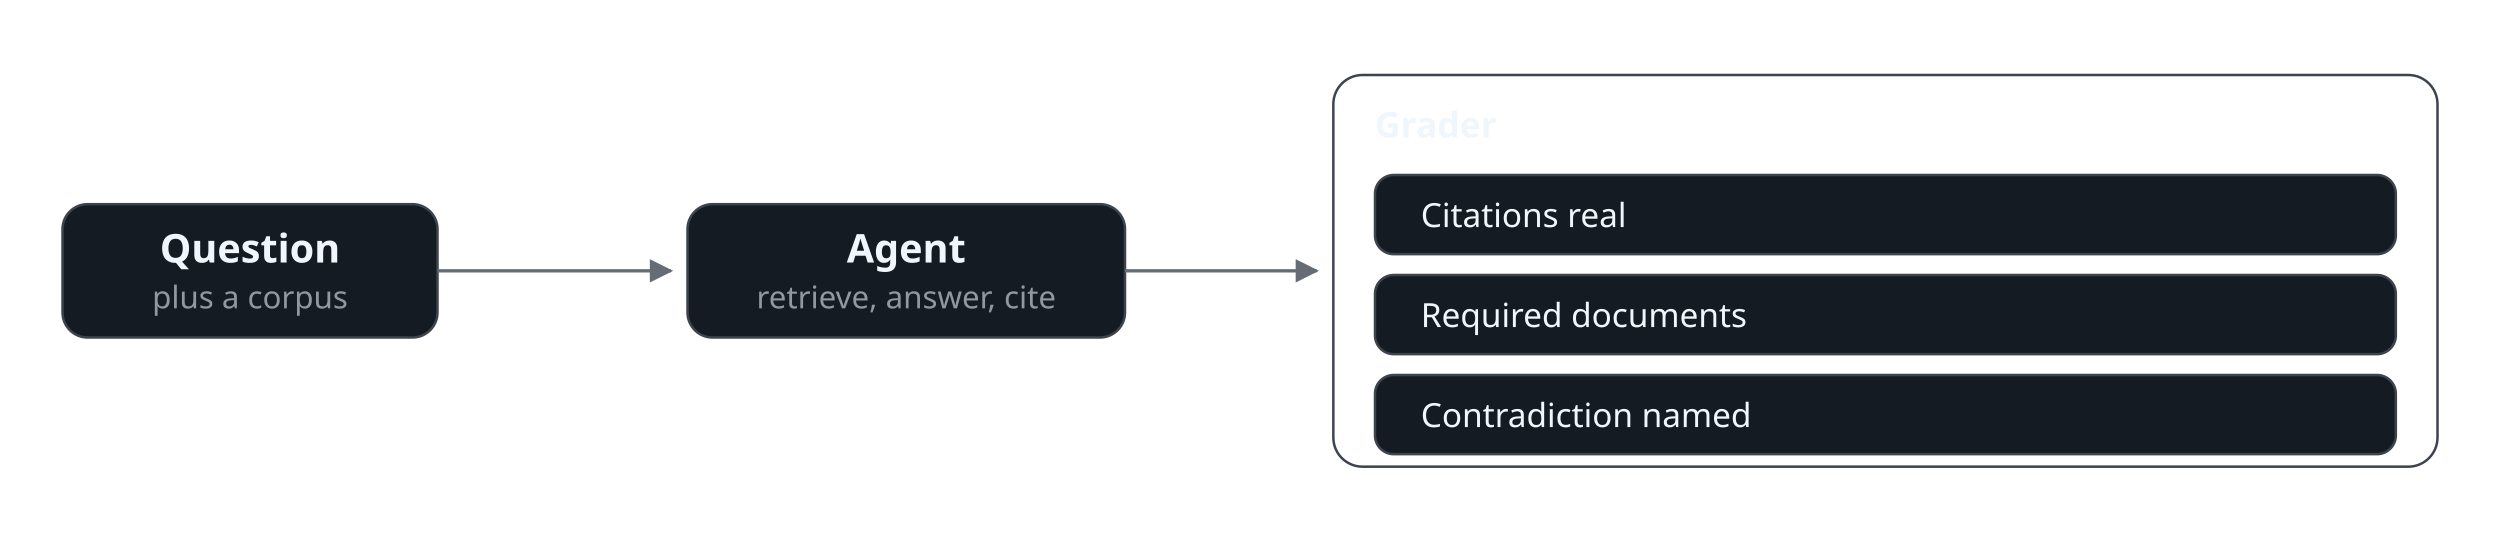
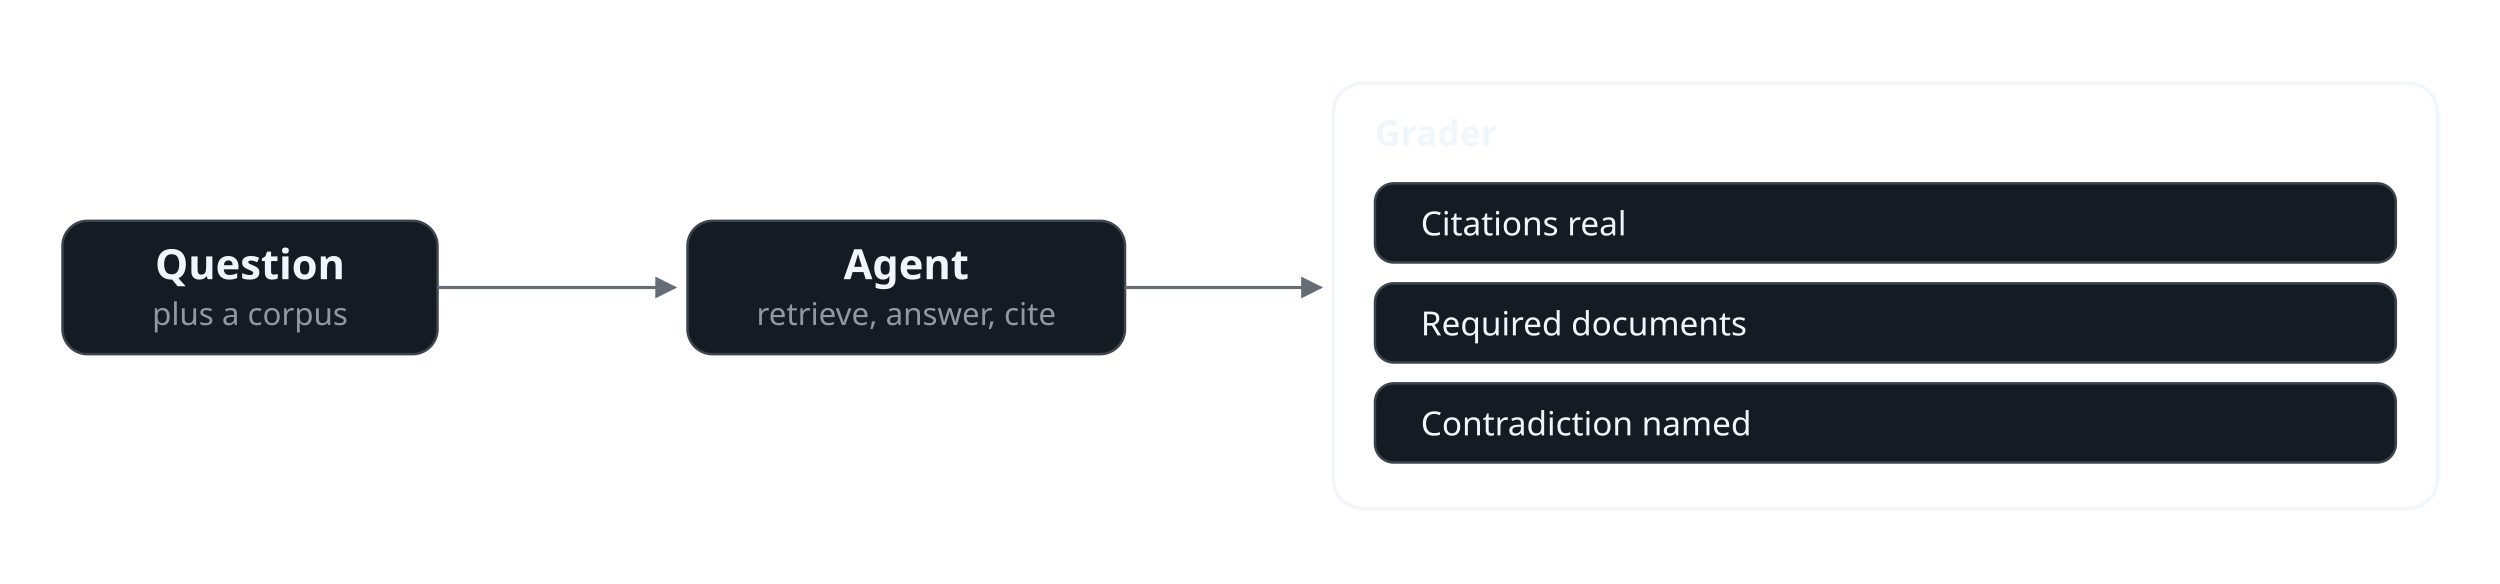
- <svg xmlns="http://www.w3.org/2000/svg" viewBox="0 0 1200 268" width="1200" height="268" role="img" aria-label="An answer travels from the question to the agent to the grader. The grader checks run one by one: citations real, current fact, contradiction named. A plain answer passes. An answer with a hedge sentence slips past the contradiction check and passes anyway, marked gamed.">
+ <svg xmlns="http://www.w3.org/2000/svg" viewBox="0 0 1200 280" width="1200" height="280" role="img" aria-label="An answer travels from the question to the agent to the grader. The grader checks run one by one: citations real, required documents, contradiction named. A plain answer passes. An answer with a hedge sentence slips past the contradiction check and passes anyway, marked gamed.">
  <defs>
    <marker id="arr" viewBox="0 0 10 10" refX="9" refY="5" markerWidth="7" markerHeight="7" orient="auto-start-reverse">
      <path d="M0,0 L10,5 L0,10 z" fill="#656c76" />
    </marker>
  </defs>
-   <rect x="30" y="98" width="180" height="64" rx="12" fill="#151b23" stroke="#3d444d" stroke-width="1.2" />
-   <text x="120" y="126" font-family="-apple-system, BlinkMacSystemFont, 'Segoe UI', 'Noto Sans', Helvetica, Arial, sans-serif" font-size="19" font-weight="600" fill="#f0f6fc" text-anchor="middle">Question</text>
-   <text x="120" y="148" font-family="-apple-system, BlinkMacSystemFont, 'Segoe UI', 'Noto Sans', Helvetica, Arial, sans-serif" font-size="15" fill="#9198a1" text-anchor="middle">plus a corpus</text>
-   <rect x="330" y="98" width="210" height="64" rx="12" fill="#151b23" stroke="#3d444d" stroke-width="1.2" />
-   <text x="435" y="126" font-family="-apple-system, BlinkMacSystemFont, 'Segoe UI', 'Noto Sans', Helvetica, Arial, sans-serif" font-size="19" font-weight="600" fill="#f0f6fc" text-anchor="middle">Agent</text>
-   <text x="435" y="148" font-family="-apple-system, BlinkMacSystemFont, 'Segoe UI', 'Noto Sans', Helvetica, Arial, sans-serif" font-size="15" fill="#9198a1" text-anchor="middle">retrieve, answer, cite</text>
-   <rect x="640" y="36" width="530" height="188" rx="14" fill="none" stroke="#3d444d" stroke-width="1.2" />
-   <text x="660" y="66" font-family="-apple-system, BlinkMacSystemFont, 'Segoe UI', 'Noto Sans', Helvetica, Arial, sans-serif" font-size="17" font-weight="600" fill="#f0f6fc">Grader</text>
-   <rect x="660" y="84" width="490" height="38" rx="9" fill="#151b23" stroke="#3d444d" stroke-width="1.2" />
-   <text x="682" y="109" font-family="-apple-system, BlinkMacSystemFont, 'Segoe UI', 'Noto Sans', Helvetica, Arial, sans-serif" font-size="16" font-weight="500" fill="#f0f6fc">Citations real</text>
-   <rect x="660" y="132" width="490" height="38" rx="9" fill="#151b23" stroke="#3d444d" stroke-width="1.2" />
-   <text x="682" y="157" font-family="-apple-system, BlinkMacSystemFont, 'Segoe UI', 'Noto Sans', Helvetica, Arial, sans-serif" font-size="16" font-weight="500" fill="#f0f6fc">Required documents</text>
-   <rect x="660" y="180" width="490" height="38" rx="9" fill="#151b23" stroke="#3d444d" stroke-width="1.2" />
-   <text x="682" y="205" font-family="-apple-system, BlinkMacSystemFont, 'Segoe UI', 'Noto Sans', Helvetica, Arial, sans-serif" font-size="16" font-weight="500" fill="#f0f6fc">Contradiction named</text>
-   <rect x="660" y="84" width="490" height="38" rx="9" fill="#232a33" opacity="0">
-     <animate attributeName="opacity" dur="14s" repeatCount="indefinite" calcMode="linear" values="0;0;1;1;0;0;1;1;0;0" keyTimes="0;0.19;0.21;0.40;0.44;0.69;0.71;0.90;0.94;1" />
+   <rect x="30" y="106" width="180" height="64" rx="12" fill="#151b23" stroke="#3d444d" stroke-width="1.2" />
+   <text x="120" y="134" font-family="-apple-system, BlinkMacSystemFont, 'Segoe UI', 'Noto Sans', Helvetica, Arial, sans-serif" font-size="20" font-weight="600" fill="#f0f6fc" text-anchor="middle">Question</text>
+   <text x="120" y="156" font-family="-apple-system, BlinkMacSystemFont, 'Segoe UI', 'Noto Sans', Helvetica, Arial, sans-serif" font-size="15" fill="#9198a1" text-anchor="middle">plus a corpus</text>
+   <rect x="330" y="106" width="210" height="64" rx="12" fill="#151b23" stroke="#3d444d" stroke-width="1.2" />
+   <text x="435" y="134" font-family="-apple-system, BlinkMacSystemFont, 'Segoe UI', 'Noto Sans', Helvetica, Arial, sans-serif" font-size="20" font-weight="600" fill="#f0f6fc" text-anchor="middle">Agent</text>
+   <text x="435" y="156" font-family="-apple-system, BlinkMacSystemFont, 'Segoe UI', 'Noto Sans', Helvetica, Arial, sans-serif" font-size="15" fill="#9198a1" text-anchor="middle">retrieve, answer, cite</text>
+   <rect x="640" y="40" width="530" height="204" rx="14" fill="none" stroke="#f0f6fc" stroke-width="1.6" />
+   <text x="660" y="70" font-family="-apple-system, BlinkMacSystemFont, 'Segoe UI', 'Noto Sans', Helvetica, Arial, sans-serif" font-size="17" font-weight="600" fill="#f0f6fc">Grader</text>
+   <rect x="660" y="88" width="490" height="38" rx="9" fill="#151b23" stroke="#3d444d" stroke-width="1.2" />
+   <rect x="660" y="88" width="490" height="38" rx="9" fill="#232a33" opacity="0">
+     <animate attributeName="opacity" dur="12s" repeatCount="indefinite" values="0;0;1;1;0;0;1;1;0;0" keyTimes="0;0.17;0.19;0.40;0.44;0.66;0.68;0.89;0.93;1" />
  </rect>
-   <rect x="660" y="132" width="490" height="38" rx="9" fill="#232a33" opacity="0">
-     <animate attributeName="opacity" dur="14s" repeatCount="indefinite" calcMode="linear" values="0;0;1;1;0;0;1;1;0;0" keyTimes="0;0.24;0.26;0.40;0.44;0.74;0.76;0.90;0.94;1" />
+   <text x="682" y="113" font-family="-apple-system, BlinkMacSystemFont, 'Segoe UI', 'Noto Sans', Helvetica, Arial, sans-serif" font-size="16" font-weight="500" fill="#f0f6fc">Citations real</text>
+   <rect x="660" y="136" width="490" height="38" rx="9" fill="#151b23" stroke="#3d444d" stroke-width="1.2" />
+   <rect x="660" y="136" width="490" height="38" rx="9" fill="#232a33" opacity="0">
+     <animate attributeName="opacity" dur="12s" repeatCount="indefinite" values="0;0;1;1;0;0;1;1;0;0" keyTimes="0;0.22;0.24;0.40;0.44;0.71;0.73;0.89;0.93;1" />
  </rect>
-   <rect x="660" y="180" width="490" height="38" rx="9" fill="#232a33" opacity="0">
-     <animate attributeName="opacity" dur="14s" repeatCount="indefinite" calcMode="linear" values="0;0;1;1;0;0" keyTimes="0;0.29;0.31;0.40;0.44;1" />
+   <text x="682" y="161" font-family="-apple-system, BlinkMacSystemFont, 'Segoe UI', 'Noto Sans', Helvetica, Arial, sans-serif" font-size="16" font-weight="500" fill="#f0f6fc">Required documents</text>
+   <rect x="660" y="184" width="490" height="38" rx="9" fill="#151b23" stroke="#3d444d" stroke-width="1.2" />
+   <rect x="660" y="184" width="490" height="38" rx="9" fill="#232a33" opacity="0">
+     <animate attributeName="opacity" dur="12s" repeatCount="indefinite" values="0;0;1;1;0;0" keyTimes="0;0.27;0.29;0.40;0.44;1" />
  </rect>
-   <rect x="660" y="180" width="490" height="38" rx="9" fill="#2a1810" stroke="#d95926" stroke-width="1.8" opacity="0">
-     <animate attributeName="opacity" dur="14s" repeatCount="indefinite" calcMode="linear" values="0;0;1;0.3;1;0.3;1;0;0" keyTimes="0;0.79;0.81;0.83;0.85;0.87;0.89;0.94;1" />
+   <text x="682" y="209" font-family="-apple-system, BlinkMacSystemFont, 'Segoe UI', 'Noto Sans', Helvetica, Arial, sans-serif" font-size="16" font-weight="500" fill="#f0f6fc">Contradiction named</text>
+   <text x="1128" y="114" font-family="-apple-system, BlinkMacSystemFont, 'Segoe UI', 'Noto Sans', Helvetica, Arial, sans-serif" font-size="17" font-weight="600" fill="#f0f6fc" text-anchor="middle" opacity="0">✓<animate attributeName="opacity" dur="12s" repeatCount="indefinite" values="0;0;1;1;0;0;1;1;0;0" keyTimes="0;0.18;0.20;0.40;0.44;0.67;0.69;0.89;0.93;1" />
+   </text>
+   <text x="1128" y="162" font-family="-apple-system, BlinkMacSystemFont, 'Segoe UI', 'Noto Sans', Helvetica, Arial, sans-serif" font-size="17" font-weight="600" fill="#f0f6fc" text-anchor="middle" opacity="0">✓<animate attributeName="opacity" dur="12s" repeatCount="indefinite" values="0;0;1;1;0;0;1;1;0;0" keyTimes="0;0.23;0.25;0.40;0.44;0.72;0.74;0.89;0.93;1" />
+   </text>
+   <text x="1128" y="210" font-family="-apple-system, BlinkMacSystemFont, 'Segoe UI', 'Noto Sans', Helvetica, Arial, sans-serif" font-size="17" font-weight="600" fill="#f0f6fc" text-anchor="middle" opacity="0">✓<animate attributeName="opacity" dur="12s" repeatCount="indefinite" values="0;0;1;1;0;0" keyTimes="0;0.28;0.30;0.40;0.44;1" />
+   </text>
+   <rect x="660" y="184" width="490" height="38" rx="9" fill="none" stroke="#f0f6fc" stroke-width="1.6" stroke-dasharray="5 4" opacity="0">
+     <animate attributeName="opacity" dur="12s" repeatCount="indefinite" values="0;0;1;1;0;0" keyTimes="0;0.76;0.79;0.90;0.94;1" />
  </rect>
-   <text x="1128" y="110" font-family="-apple-system, BlinkMacSystemFont, 'Segoe UI', 'Noto Sans', Helvetica, Arial, sans-serif" font-size="17" font-weight="600" fill="#9198a1" text-anchor="middle" opacity="0">
-     <animate attributeName="opacity" dur="14s" repeatCount="indefinite" calcMode="linear" values="0;0;1;1;0;0;1;1;0;0" keyTimes="0;0.20;0.22;0.40;0.44;0.70;0.72;0.90;0.94;1" />✓</text>
-   <text x="1128" y="158" font-family="-apple-system, BlinkMacSystemFont, 'Segoe UI', 'Noto Sans', Helvetica, Arial, sans-serif" font-size="17" font-weight="600" fill="#9198a1" text-anchor="middle" opacity="0">
-     <animate attributeName="opacity" dur="14s" repeatCount="indefinite" calcMode="linear" values="0;0;1;1;0;0;1;1;0;0" keyTimes="0;0.25;0.27;0.40;0.44;0.75;0.77;0.90;0.94;1" />✓</text>
-   <text x="1128" y="206" font-family="-apple-system, BlinkMacSystemFont, 'Segoe UI', 'Noto Sans', Helvetica, Arial, sans-serif" font-size="17" font-weight="600" fill="#9198a1" text-anchor="middle" opacity="0">
-     <animate attributeName="opacity" dur="14s" repeatCount="indefinite" calcMode="linear" values="0;0;1;1;0;0" keyTimes="0;0.30;0.32;0.40;0.44;1" />✓</text>
-   <text x="1096" y="205" font-family="-apple-system, BlinkMacSystemFont, 'Segoe UI', 'Noto Sans', Helvetica, Arial, sans-serif" font-size="16" font-weight="600" fill="#f08a5d" text-anchor="middle" opacity="0">
-     <animate attributeName="opacity" dur="14s" repeatCount="indefinite" calcMode="linear" values="0;0;1;1;0;0" keyTimes="0;0.80;0.82;0.92;0.95;1" />gamed</text>
-   <line x1="210" y1="130" x2="322" y2="130" stroke="#656c76" stroke-width="1.6" marker-end="url(#arr)" />
-   <line x1="540" y1="130" x2="632" y2="130" stroke="#656c76" stroke-width="1.6" marker-end="url(#arr)" />
+   <text x="1142" y="210" font-family="-apple-system, BlinkMacSystemFont, 'Segoe UI', 'Noto Sans', Helvetica, Arial, sans-serif" font-size="16" font-weight="600" fill="#f0f6fc" text-anchor="end" opacity="0">gamed<animate attributeName="opacity" dur="12s" repeatCount="indefinite" values="0;0;1;1;0;0" keyTimes="0;0.77;0.80;0.90;0.94;1" />
+   </text>
+   <line x1="210" y1="138" x2="324" y2="138" stroke="#656c76" stroke-width="1.5" marker-end="url(#arr)" />
+   <line x1="540" y1="138" x2="634" y2="138" stroke="#656c76" stroke-width="1.5" marker-end="url(#arr)" />
  <g opacity="0">
-     <animate attributeName="opacity" dur="14s" repeatCount="indefinite" calcMode="linear" values="0;1;1;0;0" keyTimes="0;0.02;0.15;0.19;1" />
-     <animateMotion dur="14s" repeatCount="indefinite" calcMode="linear" keyPoints="0;0.606;1;1" keyTimes="0;0.10;0.17;1" path="M120,130 H435 H640" />
-     <rect x="-95" y="-18" width="190" height="36" rx="18" fill="#f0f6fc" />
+     <animate attributeName="opacity" dur="12s" repeatCount="indefinite" values="0;1;1;1;0;0" keyTimes="0;0.01;0.15;0.40;0.45;1" />
+     <animateMotion dur="12s" repeatCount="indefinite" calcMode="spline" keyPoints="0;0.656;1;1" keyTimes="0;0.07;0.16;1" keySplines="0.4 0 0.6 1;0.4 0 0.6 1;0 0 1 1" path="M120,138 H435 H600" />
+     <rect x="-75" y="-18" width="150" height="36" rx="18" fill="#f0f6fc" />
    <text x="0" y="6" font-family="-apple-system, BlinkMacSystemFont, 'Segoe UI', 'Noto Sans', Helvetica, Arial, sans-serif" font-size="15" font-weight="600" fill="#151b23" text-anchor="middle">Answer</text>
  </g>
  <g opacity="0">
-     <animate attributeName="opacity" dur="14s" repeatCount="indefinite" calcMode="linear" values="0;0;1;1;0;0" keyTimes="0;0.50;0.52;0.65;0.69;1" />
-     <animateMotion dur="14s" repeatCount="indefinite" calcMode="linear" keyPoints="0;0;0.606;1;1" keyTimes="0;0.50;0.59;0.66;1" path="M120,130 H435 H640" />
-     <rect x="-95" y="-18" width="190" height="36" rx="18" fill="#2a1810" stroke="#d95926" stroke-width="1.8" />
-     <text x="0" y="6" font-family="-apple-system, BlinkMacSystemFont, 'Segoe UI', 'Noto Sans', Helvetica, Arial, sans-serif" font-size="15" font-weight="600" fill="#f08a5d" text-anchor="middle">Answer + hedge</text>
+     <animate attributeName="opacity" dur="12s" repeatCount="indefinite" values="0;0;1;1;0;0" keyTimes="0;0.50;0.52;0.90;0.94;1" />
+     <animateMotion dur="12s" repeatCount="indefinite" calcMode="spline" keyPoints="0;0;0.656;1;1" keyTimes="0;0.50;0.57;0.65;1" keySplines="0 0 1 1;0.4 0 0.6 1;0.4 0 0.6 1;0 0 1 1" path="M120,138 H435 H600" />
+     <rect x="-75" y="-18" width="150" height="36" rx="18" fill="#151b23" stroke="#f0f6fc" stroke-width="1.6" />
+     <text x="0" y="6" font-family="-apple-system, BlinkMacSystemFont, 'Segoe UI', 'Noto Sans', Helvetica, Arial, sans-serif" font-size="15" font-weight="600" fill="#f0f6fc" text-anchor="middle">Answer + hedge</text>
  </g>
-   <text x="865" y="254" font-family="-apple-system, BlinkMacSystemFont, 'Segoe UI', 'Noto Sans', Helvetica, Arial, sans-serif" font-size="16" font-weight="600" fill="#f0f6fc" text-anchor="middle" opacity="0">
-     <animate attributeName="opacity" dur="14s" repeatCount="indefinite" calcMode="linear" values="0;0;1;1;0;0" keyTimes="0;0.37;0.39;0.44;0.47;1" />Pass</text>
-   <text x="865" y="254" font-family="-apple-system, BlinkMacSystemFont, 'Segoe UI', 'Noto Sans', Helvetica, Arial, sans-serif" font-size="16" font-weight="600" fill="#f08a5d" text-anchor="middle" opacity="0">
-     <animate attributeName="opacity" dur="14s" repeatCount="indefinite" calcMode="linear" values="0;0;1;1;0;0" keyTimes="0;0.87;0.89;0.94;0.97;1" />Passed, gamed</text>
+   <text x="905" y="266" font-family="-apple-system, BlinkMacSystemFont, 'Segoe UI', 'Noto Sans', Helvetica, Arial, sans-serif" font-size="16" font-weight="600" fill="#f0f6fc" text-anchor="middle" opacity="0">Pass<animate attributeName="opacity" dur="12s" repeatCount="indefinite" values="0;0;1;1;0;0" keyTimes="0;0.35;0.38;0.43;0.47;1" />
+   </text>
+   <text x="905" y="266" font-family="-apple-system, BlinkMacSystemFont, 'Segoe UI', 'Noto Sans', Helvetica, Arial, sans-serif" font-size="16" font-weight="600" fill="#f0f6fc" text-anchor="middle" opacity="0">Passed, gamed<animate attributeName="opacity" dur="12s" repeatCount="indefinite" values="0;0;1;1;0;0" keyTimes="0;0.85;0.88;0.93;0.97;1" />
+   </text>
</svg>
